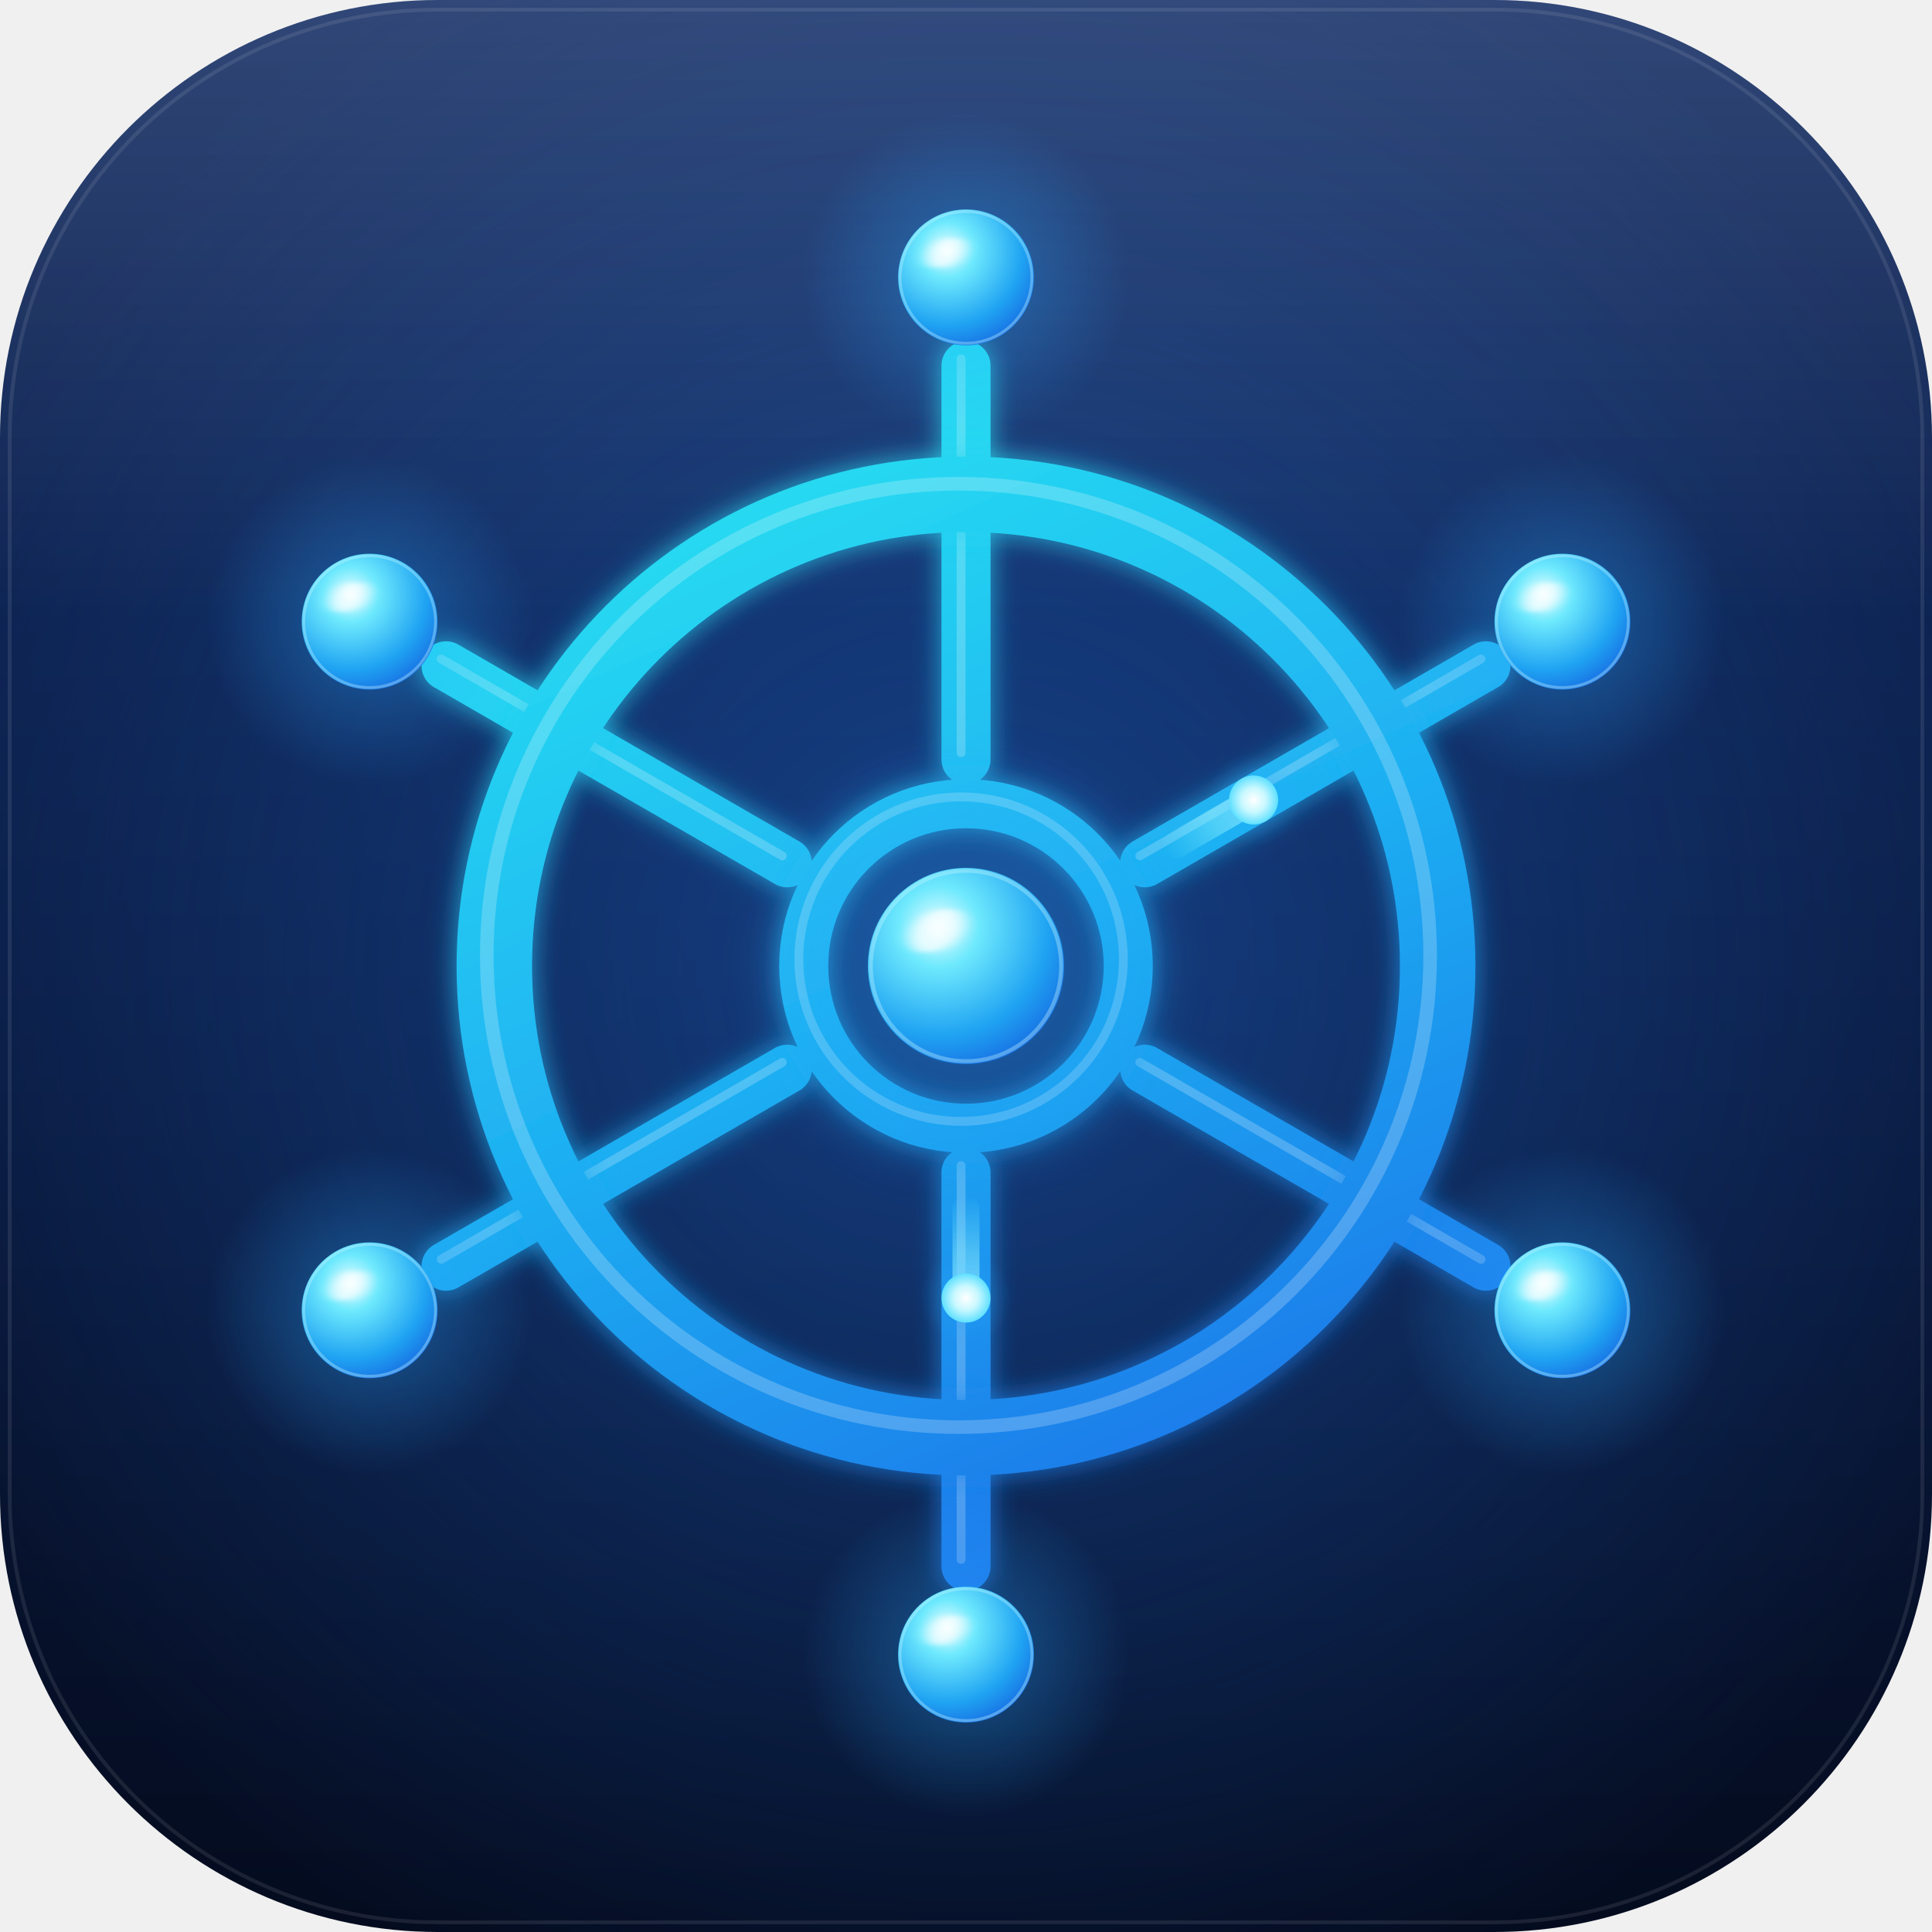
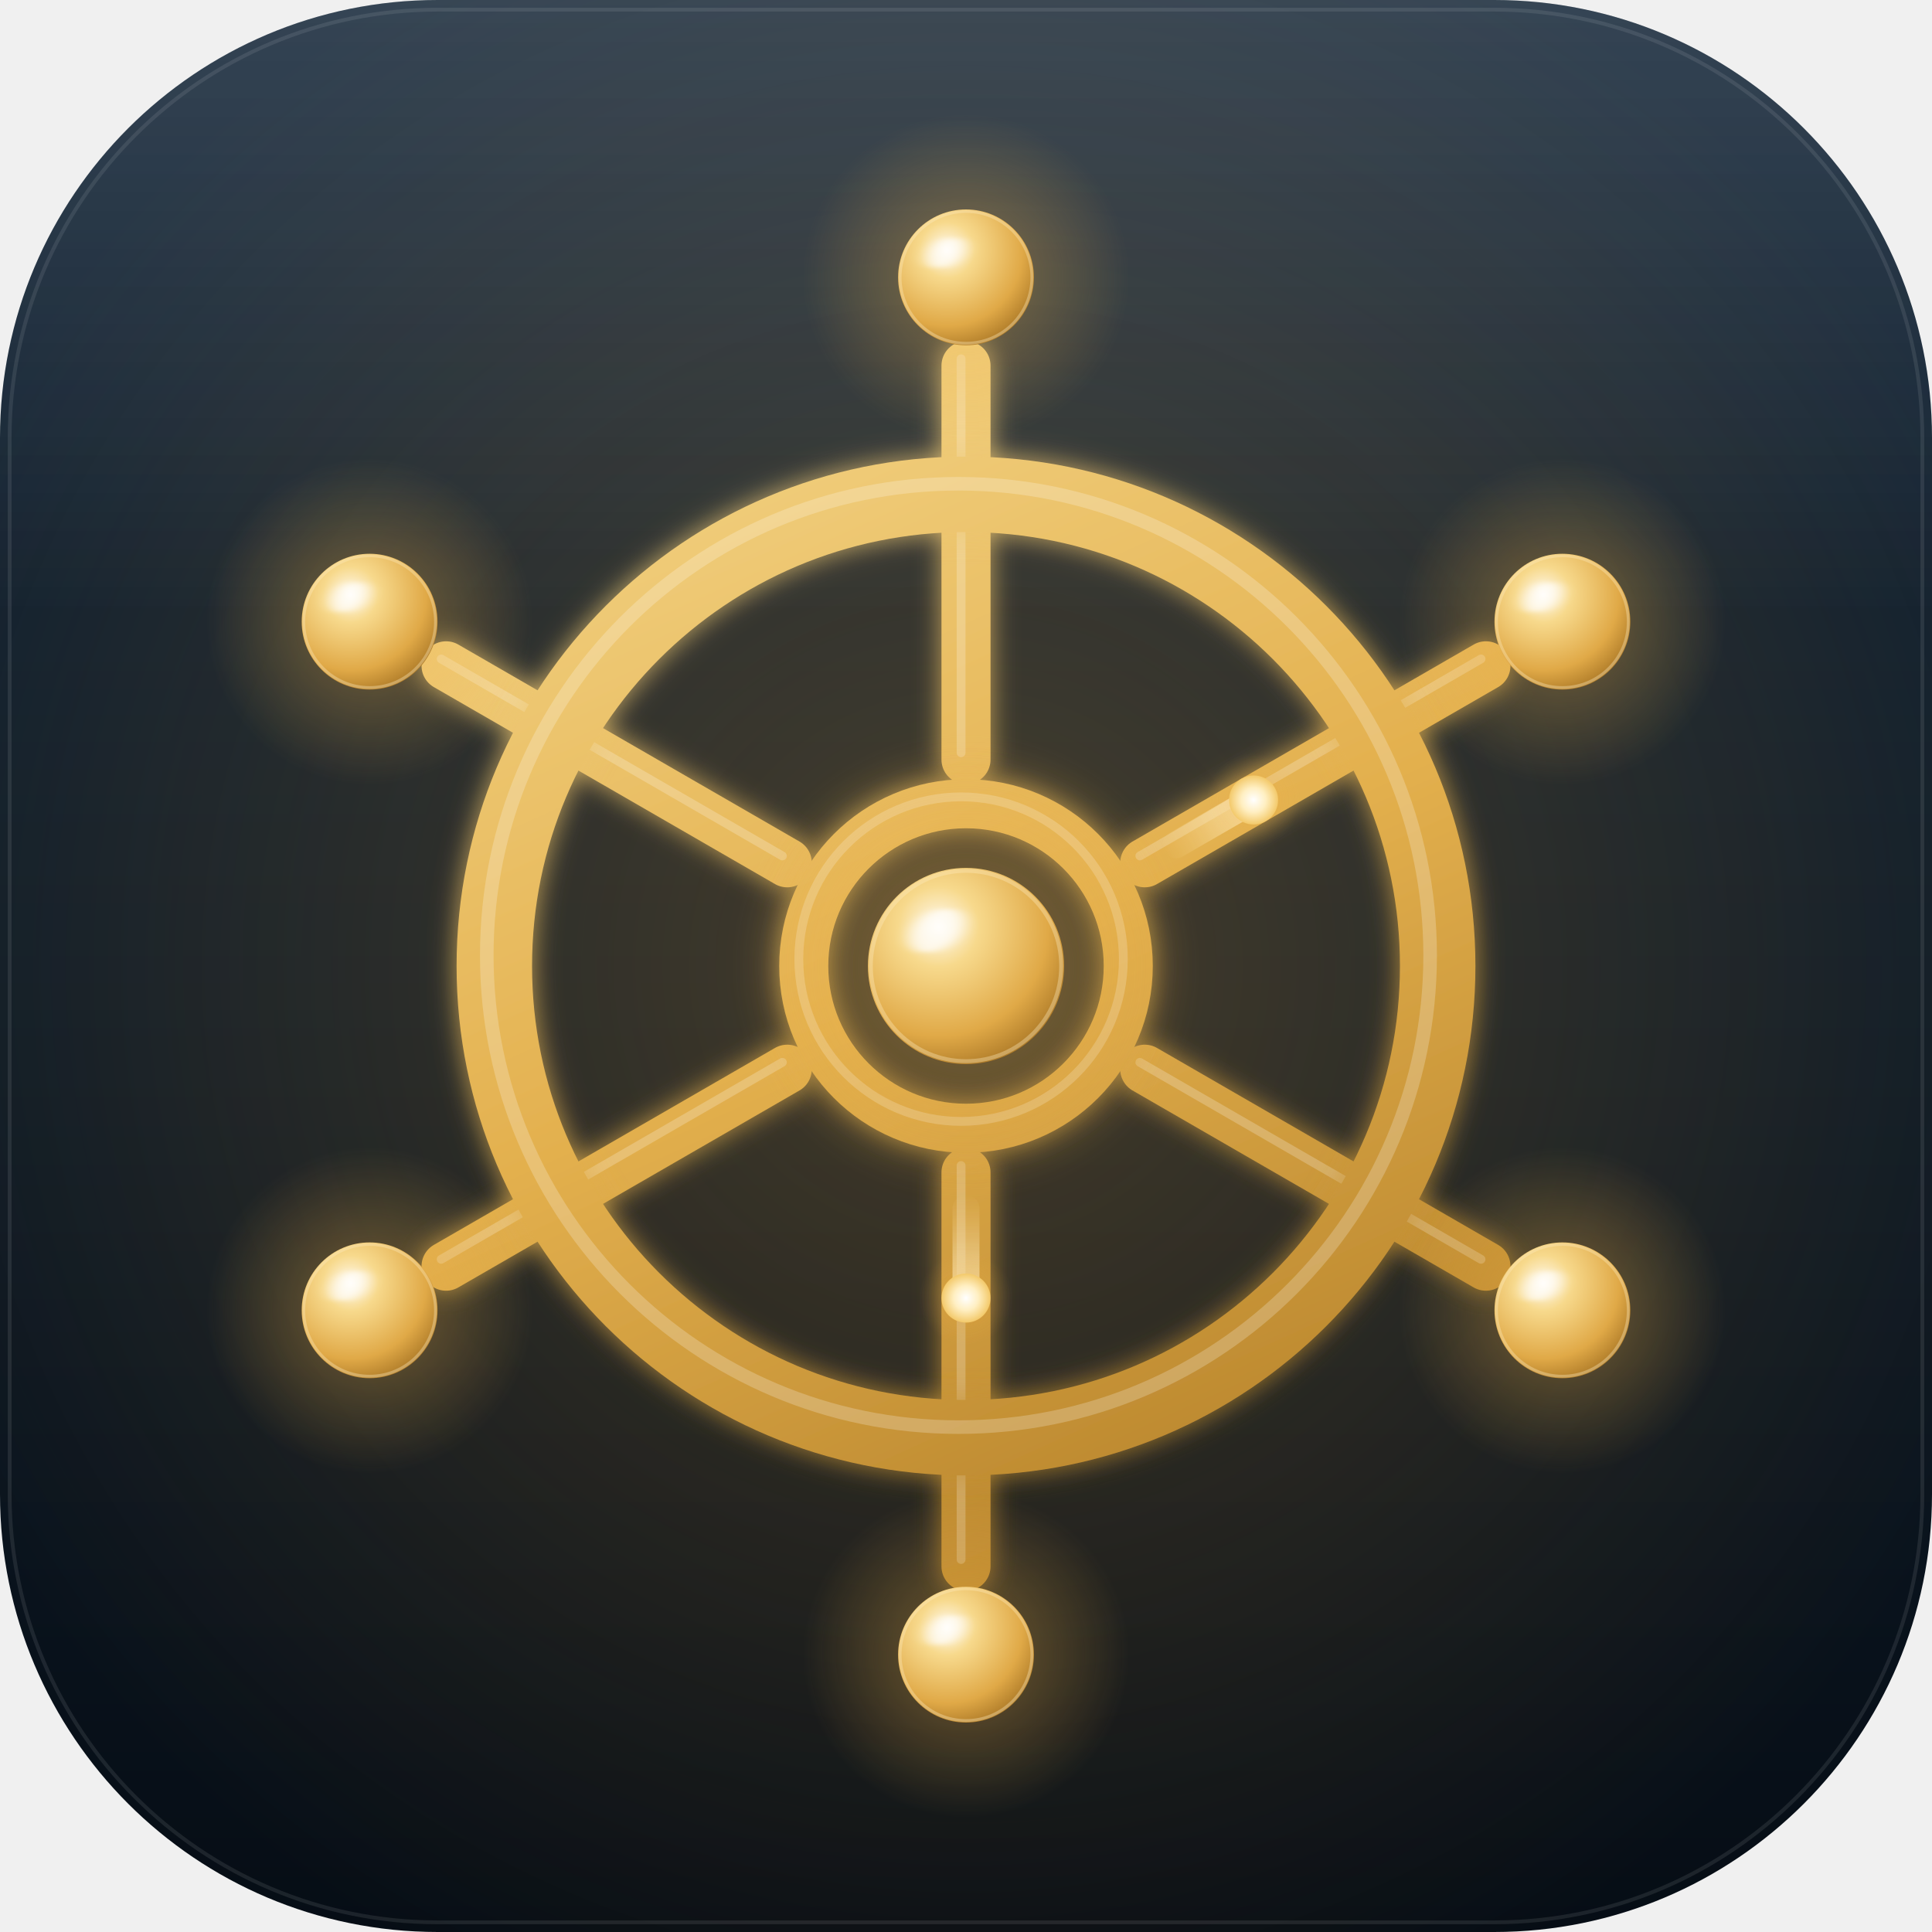
<svg xmlns="http://www.w3.org/2000/svg" viewBox="0 0 1024 1024" width="1024" height="1024">
  <defs>
    <linearGradient id="bg" x1="0" y1="0" x2="0" y2="1">
-       <stop offset="0" stop-color="#122c63" />
-       <stop offset="0.55" stop-color="#0a1a3f" />
-       <stop offset="1" stop-color="#040b1e" />
+       <stop offset="0" stop-color="#17293b" />
+       <stop offset="0.55" stop-color="#0d1a27" />
+       <stop offset="1" stop-color="#060d15" />
    </linearGradient>
    <radialGradient id="bgGlow" cx="0.5" cy="0.5" r="0.58">
-       <stop offset="0" stop-color="#1f62c4" stop-opacity="0.5" />
-       <stop offset="1" stop-color="#1f62c4" stop-opacity="0" />
+       <stop offset="0" stop-color="#c98b2e" stop-opacity="0.3" />
+       <stop offset="1" stop-color="#c98b2e" stop-opacity="0" />
    </radialGradient>
    <linearGradient id="sheen" x1="0" y1="0" x2="0" y2="1">
      <stop offset="0" stop-color="#ffffff" stop-opacity="0.13" />
      <stop offset="0.32" stop-color="#ffffff" stop-opacity="0" />
    </linearGradient>
    <linearGradient id="ink" gradientUnits="userSpaceOnUse" x1="330" y1="110" x2="694" y2="914">
-       <stop offset="0" stop-color="#2af3f0" />
-       <stop offset="0.5" stop-color="#1fb0f2" />
-       <stop offset="1" stop-color="#1c5fe6" />
+       <stop offset="0" stop-color="#f7dc92" />
+       <stop offset="0.5" stop-color="#e3b04e" />
+       <stop offset="1" stop-color="#a8741f" />
    </linearGradient>
    <linearGradient id="inkSmall" gradientUnits="userSpaceOnUse" x1="330" y1="110" x2="694" y2="914">
-       <stop offset="0" stop-color="#3cf4f2" />
-       <stop offset="0.5" stop-color="#25b6f5" />
-       <stop offset="1" stop-color="#2470f2" />
+       <stop offset="0" stop-color="#fbe4a6" />
+       <stop offset="0.5" stop-color="#ecbe5e" />
+       <stop offset="1" stop-color="#c18a30" />
    </linearGradient>
    <linearGradient id="trail" x1="0" y1="0" x2="1" y2="0">
-       <stop offset="0" stop-color="#7ff3ff" stop-opacity="0" />
-       <stop offset="1" stop-color="#9ff7ff" stop-opacity="0.8" />
+       <stop offset="0" stop-color="#ffe2a0" stop-opacity="0" />
+       <stop offset="1" stop-color="#fff0c8" stop-opacity="0.8" />
    </linearGradient>
    <radialGradient id="core" cx="0.36" cy="0.3" r="0.82">
-       <stop offset="0" stop-color="#ecfeff" />
-       <stop offset="0.25" stop-color="#6ee9fd" />
-       <stop offset="0.68" stop-color="#1fa3f2" />
-       <stop offset="1" stop-color="#1660df" />
+       <stop offset="0" stop-color="#fffaf0" />
+       <stop offset="0.25" stop-color="#f7d98c" />
+       <stop offset="0.68" stop-color="#e0a947" />
+       <stop offset="1" stop-color="#9c6a1d" />
    </radialGradient>
    <radialGradient id="halo">
-       <stop offset="0" stop-color="#3fdcff" stop-opacity="0.72" />
-       <stop offset="0.42" stop-color="#2aa8ff" stop-opacity="0.24" />
-       <stop offset="1" stop-color="#2aa8ff" stop-opacity="0" />
+       <stop offset="0" stop-color="#ffd57a" stop-opacity="0.72" />
+       <stop offset="0.42" stop-color="#f0b44a" stop-opacity="0.24" />
+       <stop offset="1" stop-color="#f0b44a" stop-opacity="0" />
    </radialGradient>
    <radialGradient id="spark">
      <stop offset="0" stop-color="#ffffff" />
-       <stop offset="0.5" stop-color="#c8f8ff" />
-       <stop offset="1" stop-color="#5fe0ff" />
+       <stop offset="0.5" stop-color="#ffefc2" />
+       <stop offset="1" stop-color="#f3c96a" />
    </radialGradient>
    <filter id="glow" x="-25%" y="-25%" width="150%" height="150%">
      <feGaussianBlur stdDeviation="7" result="b" />
      <feColorMatrix in="b" type="matrix" values="1 0 0 0 0  0 1 0 0 0  0 0 1 0 0  0 0 0 0.8 0" result="g" />
      <feMerge>
        <feMergeNode in="g" />
        <feMergeNode in="SourceGraphic" />
      </feMerge>
    </filter>
    <filter id="blur3" x="-50%" y="-50%" width="200%" height="200%">
      <feGaussianBlur stdDeviation="3" />
    </filter>
    <filter id="drop" x="-20%" y="-20%" width="140%" height="150%">
      <feDropShadow dx="0" dy="14" stdDeviation="16" flood-color="#000" flood-opacity="0.38" />
    </filter>
  </defs>
  <rect x="0" y="0" width="1024" height="1024" rx="232.038" fill="url(#bg)" />
  <rect x="0" y="0" width="1024" height="1024" rx="232.038" fill="url(#bgGlow)" />
  <rect x="0" y="0" width="1024" height="1024" rx="232.038" fill="url(#sheen)" />
  <rect x="5.12" y="5.12" width="1013.76" height="1013.76" rx="226.933" fill="none" stroke="#fff" stroke-opacity="0.09" stroke-width="2" />
  <path d="M512 402.6L512 193.8M606.743 457.3L787.569 352.9M606.743 566.7L787.569 671.1M512 621.4L512 830.2M417.257 566.7L236.431 671.1M417.257 457.3L236.431 352.9" fill="none" stroke="url(#ink)" stroke-width="26" stroke-linecap="round" filter="url(#glow)" />
  <path d="M512 402.6L512 193.8M606.743 457.3L787.569 352.9M606.743 566.7L787.569 671.1M512 621.4L512 830.2M417.257 566.7L236.431 671.1M417.257 457.3L236.431 352.9" fill="none" stroke="#fff" stroke-opacity="0.22" stroke-width="4.68" stroke-linecap="round" transform="translate(-2.6 -3.64)" />
  <path d="M262 512a250 250 0 1 0 500 0a250 250 0 1 0 -500 0" fill="none" stroke="url(#ink)" stroke-width="40" stroke-linecap="round" filter="url(#glow)" />
  <path d="M262 512a250 250 0 1 0 500 0a250 250 0 1 0 -500 0" fill="none" stroke="#fff" stroke-opacity="0.22" stroke-width="7.2" stroke-linecap="round" transform="translate(-4 -5.6)" />
  <path d="M426 512a86 86 0 1 0 172 0a86 86 0 1 0 -172 0" fill="none" stroke="url(#ink)" stroke-width="26" stroke-linecap="round" filter="url(#glow)" />
  <path d="M426 512a86 86 0 1 0 172 0a86 86 0 1 0 -172 0" fill="none" stroke="#fff" stroke-opacity="0.22" stroke-width="4.68" stroke-linecap="round" transform="translate(-2.6 -3.64)" />
  <circle cx="512" cy="147" r="86.4" fill="url(#halo)" />
  <circle cx="512" cy="147" r="36" fill="url(#core)" />
-   <circle cx="512" cy="147" r="34.92" fill="none" stroke="#c8f8ff" stroke-opacity="0.35" stroke-width="1.5" />
+   <circle cx="512" cy="147" r="34.92" fill="none" stroke="#ffefc2" stroke-opacity="0.35" stroke-width="1.5" />
  <ellipse cx="501.2" cy="134.04" rx="10.8" ry="6.84" fill="#fff" fill-opacity="0.7" filter="url(#blur3)" transform="rotate(-30 501.2 134.04)" />
  <circle cx="828.099" cy="329.5" r="86.4" fill="url(#halo)" />
  <circle cx="828.099" cy="329.5" r="36" fill="url(#core)" />
-   <circle cx="828.099" cy="329.5" r="34.92" fill="none" stroke="#c8f8ff" stroke-opacity="0.35" stroke-width="1.5" />
+   <circle cx="828.099" cy="329.5" r="34.92" fill="none" stroke="#ffefc2" stroke-opacity="0.35" stroke-width="1.5" />
  <ellipse cx="817.299" cy="316.54" rx="10.8" ry="6.84" fill="#fff" fill-opacity="0.7" filter="url(#blur3)" transform="rotate(-30 817.299 316.54)" />
  <circle cx="828.099" cy="694.5" r="86.4" fill="url(#halo)" />
  <circle cx="828.099" cy="694.5" r="36" fill="url(#core)" />
-   <circle cx="828.099" cy="694.5" r="34.92" fill="none" stroke="#c8f8ff" stroke-opacity="0.35" stroke-width="1.5" />
+   <circle cx="828.099" cy="694.5" r="34.92" fill="none" stroke="#ffefc2" stroke-opacity="0.35" stroke-width="1.5" />
  <ellipse cx="817.299" cy="681.54" rx="10.8" ry="6.84" fill="#fff" fill-opacity="0.7" filter="url(#blur3)" transform="rotate(-30 817.299 681.54)" />
  <circle cx="512" cy="877" r="86.4" fill="url(#halo)" />
  <circle cx="512" cy="877" r="36" fill="url(#core)" />
-   <circle cx="512" cy="877" r="34.92" fill="none" stroke="#c8f8ff" stroke-opacity="0.35" stroke-width="1.5" />
+   <circle cx="512" cy="877" r="34.92" fill="none" stroke="#ffefc2" stroke-opacity="0.35" stroke-width="1.5" />
  <ellipse cx="501.2" cy="864.04" rx="10.8" ry="6.84" fill="#fff" fill-opacity="0.7" filter="url(#blur3)" transform="rotate(-30 501.2 864.04)" />
  <circle cx="195.901" cy="694.5" r="86.4" fill="url(#halo)" />
  <circle cx="195.901" cy="694.5" r="36" fill="url(#core)" />
-   <circle cx="195.901" cy="694.5" r="34.92" fill="none" stroke="#c8f8ff" stroke-opacity="0.35" stroke-width="1.5" />
+   <circle cx="195.901" cy="694.5" r="34.92" fill="none" stroke="#ffefc2" stroke-opacity="0.35" stroke-width="1.5" />
  <ellipse cx="185.101" cy="681.54" rx="10.8" ry="6.84" fill="#fff" fill-opacity="0.7" filter="url(#blur3)" transform="rotate(-30 185.101 681.54)" />
  <circle cx="195.901" cy="329.5" r="86.4" fill="url(#halo)" />
  <circle cx="195.901" cy="329.5" r="36" fill="url(#core)" />
-   <circle cx="195.901" cy="329.5" r="34.92" fill="none" stroke="#c8f8ff" stroke-opacity="0.35" stroke-width="1.5" />
+   <circle cx="195.901" cy="329.5" r="34.92" fill="none" stroke="#ffefc2" stroke-opacity="0.35" stroke-width="1.5" />
  <ellipse cx="185.101" cy="316.54" rx="10.8" ry="6.84" fill="#fff" fill-opacity="0.7" filter="url(#blur3)" transform="rotate(-30 185.101 316.54)" />
  <circle cx="512" cy="512" r="124.8" fill="url(#halo)" />
  <circle cx="512" cy="512" r="52" fill="url(#core)" />
-   <circle cx="512" cy="512" r="50.44" fill="none" stroke="#c8f8ff" stroke-opacity="0.35" stroke-width="2.08" />
+   <circle cx="512" cy="512" r="50.44" fill="none" stroke="#ffefc2" stroke-opacity="0.35" stroke-width="2.08" />
  <ellipse cx="496.4" cy="493.28" rx="15.6" ry="9.88" fill="#fff" fill-opacity="0.7" filter="url(#blur3)" transform="rotate(-30 496.4 493.28)" />
  <g transform="rotate(-30 664.42 424)" opacity="0.95">
    <rect x="609.82" y="416.85" width="54.6" height="14.3" rx="7.15" fill="url(#trail)" />
  </g>
  <circle cx="664.42" cy="424" r="24.7" fill="url(#halo)" opacity="0.8" />
  <circle cx="664.42" cy="424" r="13" fill="url(#spark)" />
  <g transform="rotate(90 512 688)" opacity="0.95">
    <rect x="457.4" y="680.85" width="54.6" height="14.3" rx="7.15" fill="url(#trail)" />
  </g>
  <circle cx="512" cy="688" r="24.7" fill="url(#halo)" opacity="0.8" />
  <circle cx="512" cy="688" r="13" fill="url(#spark)" />
</svg>
